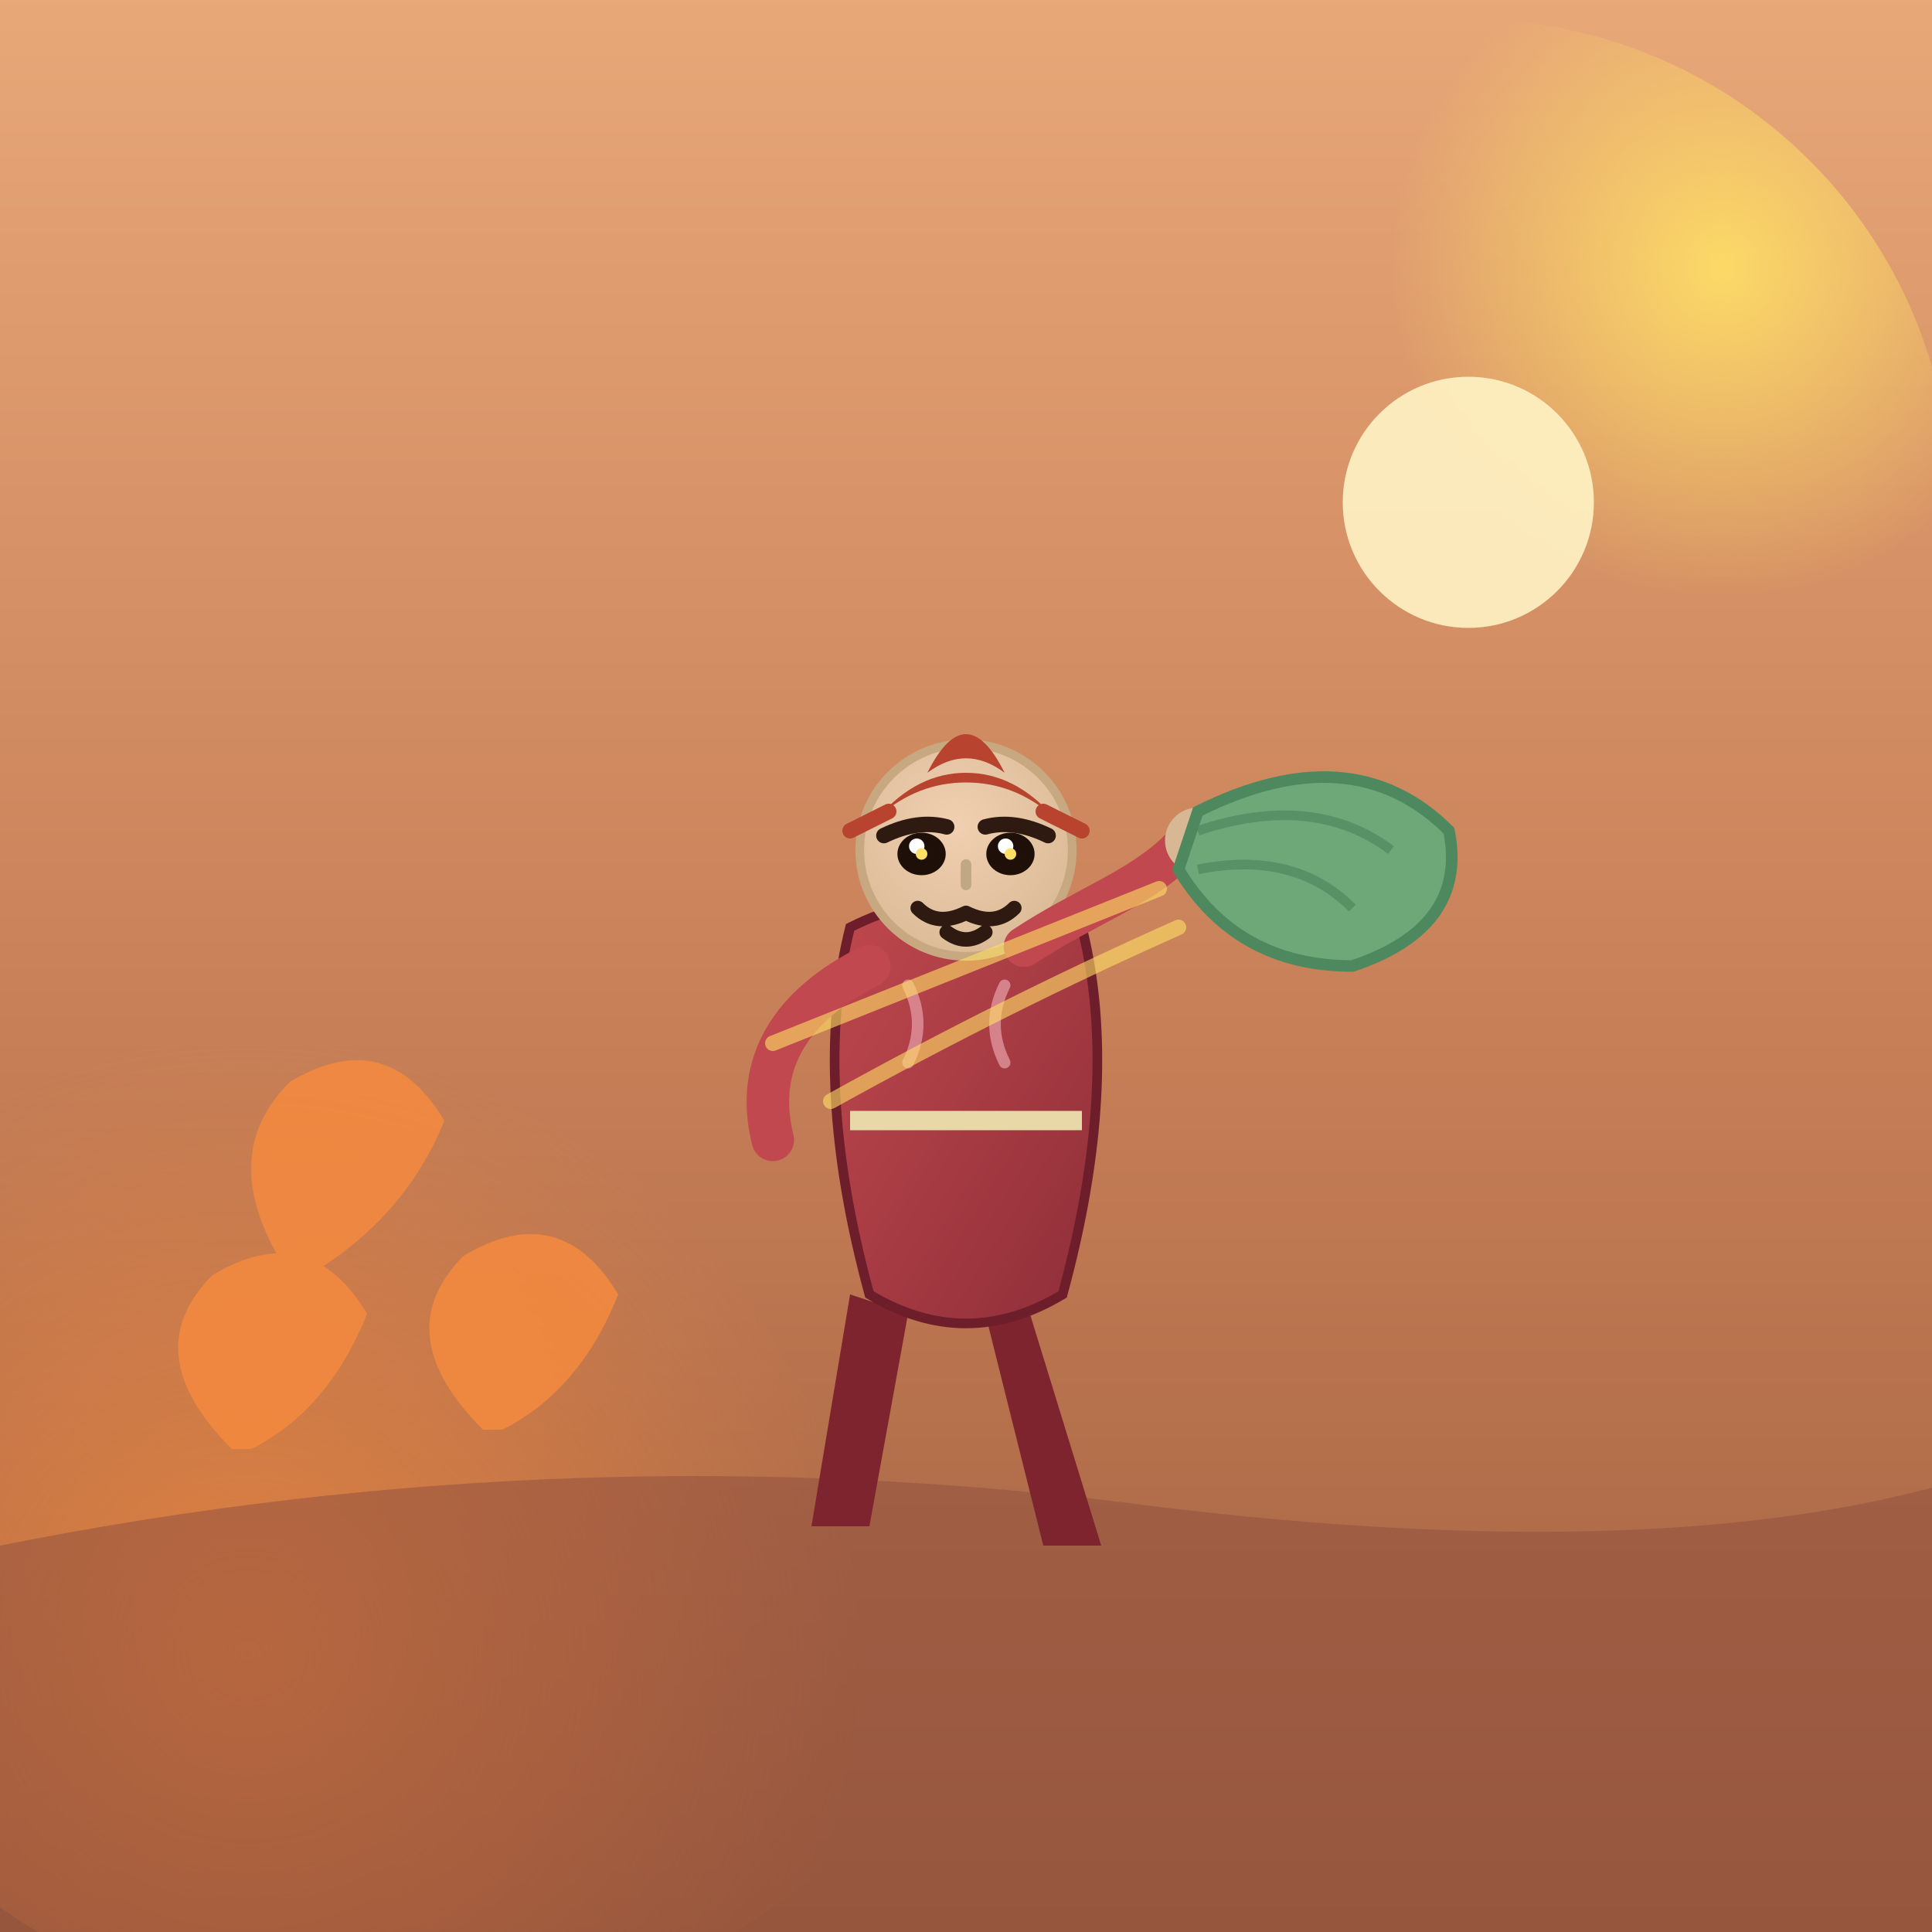
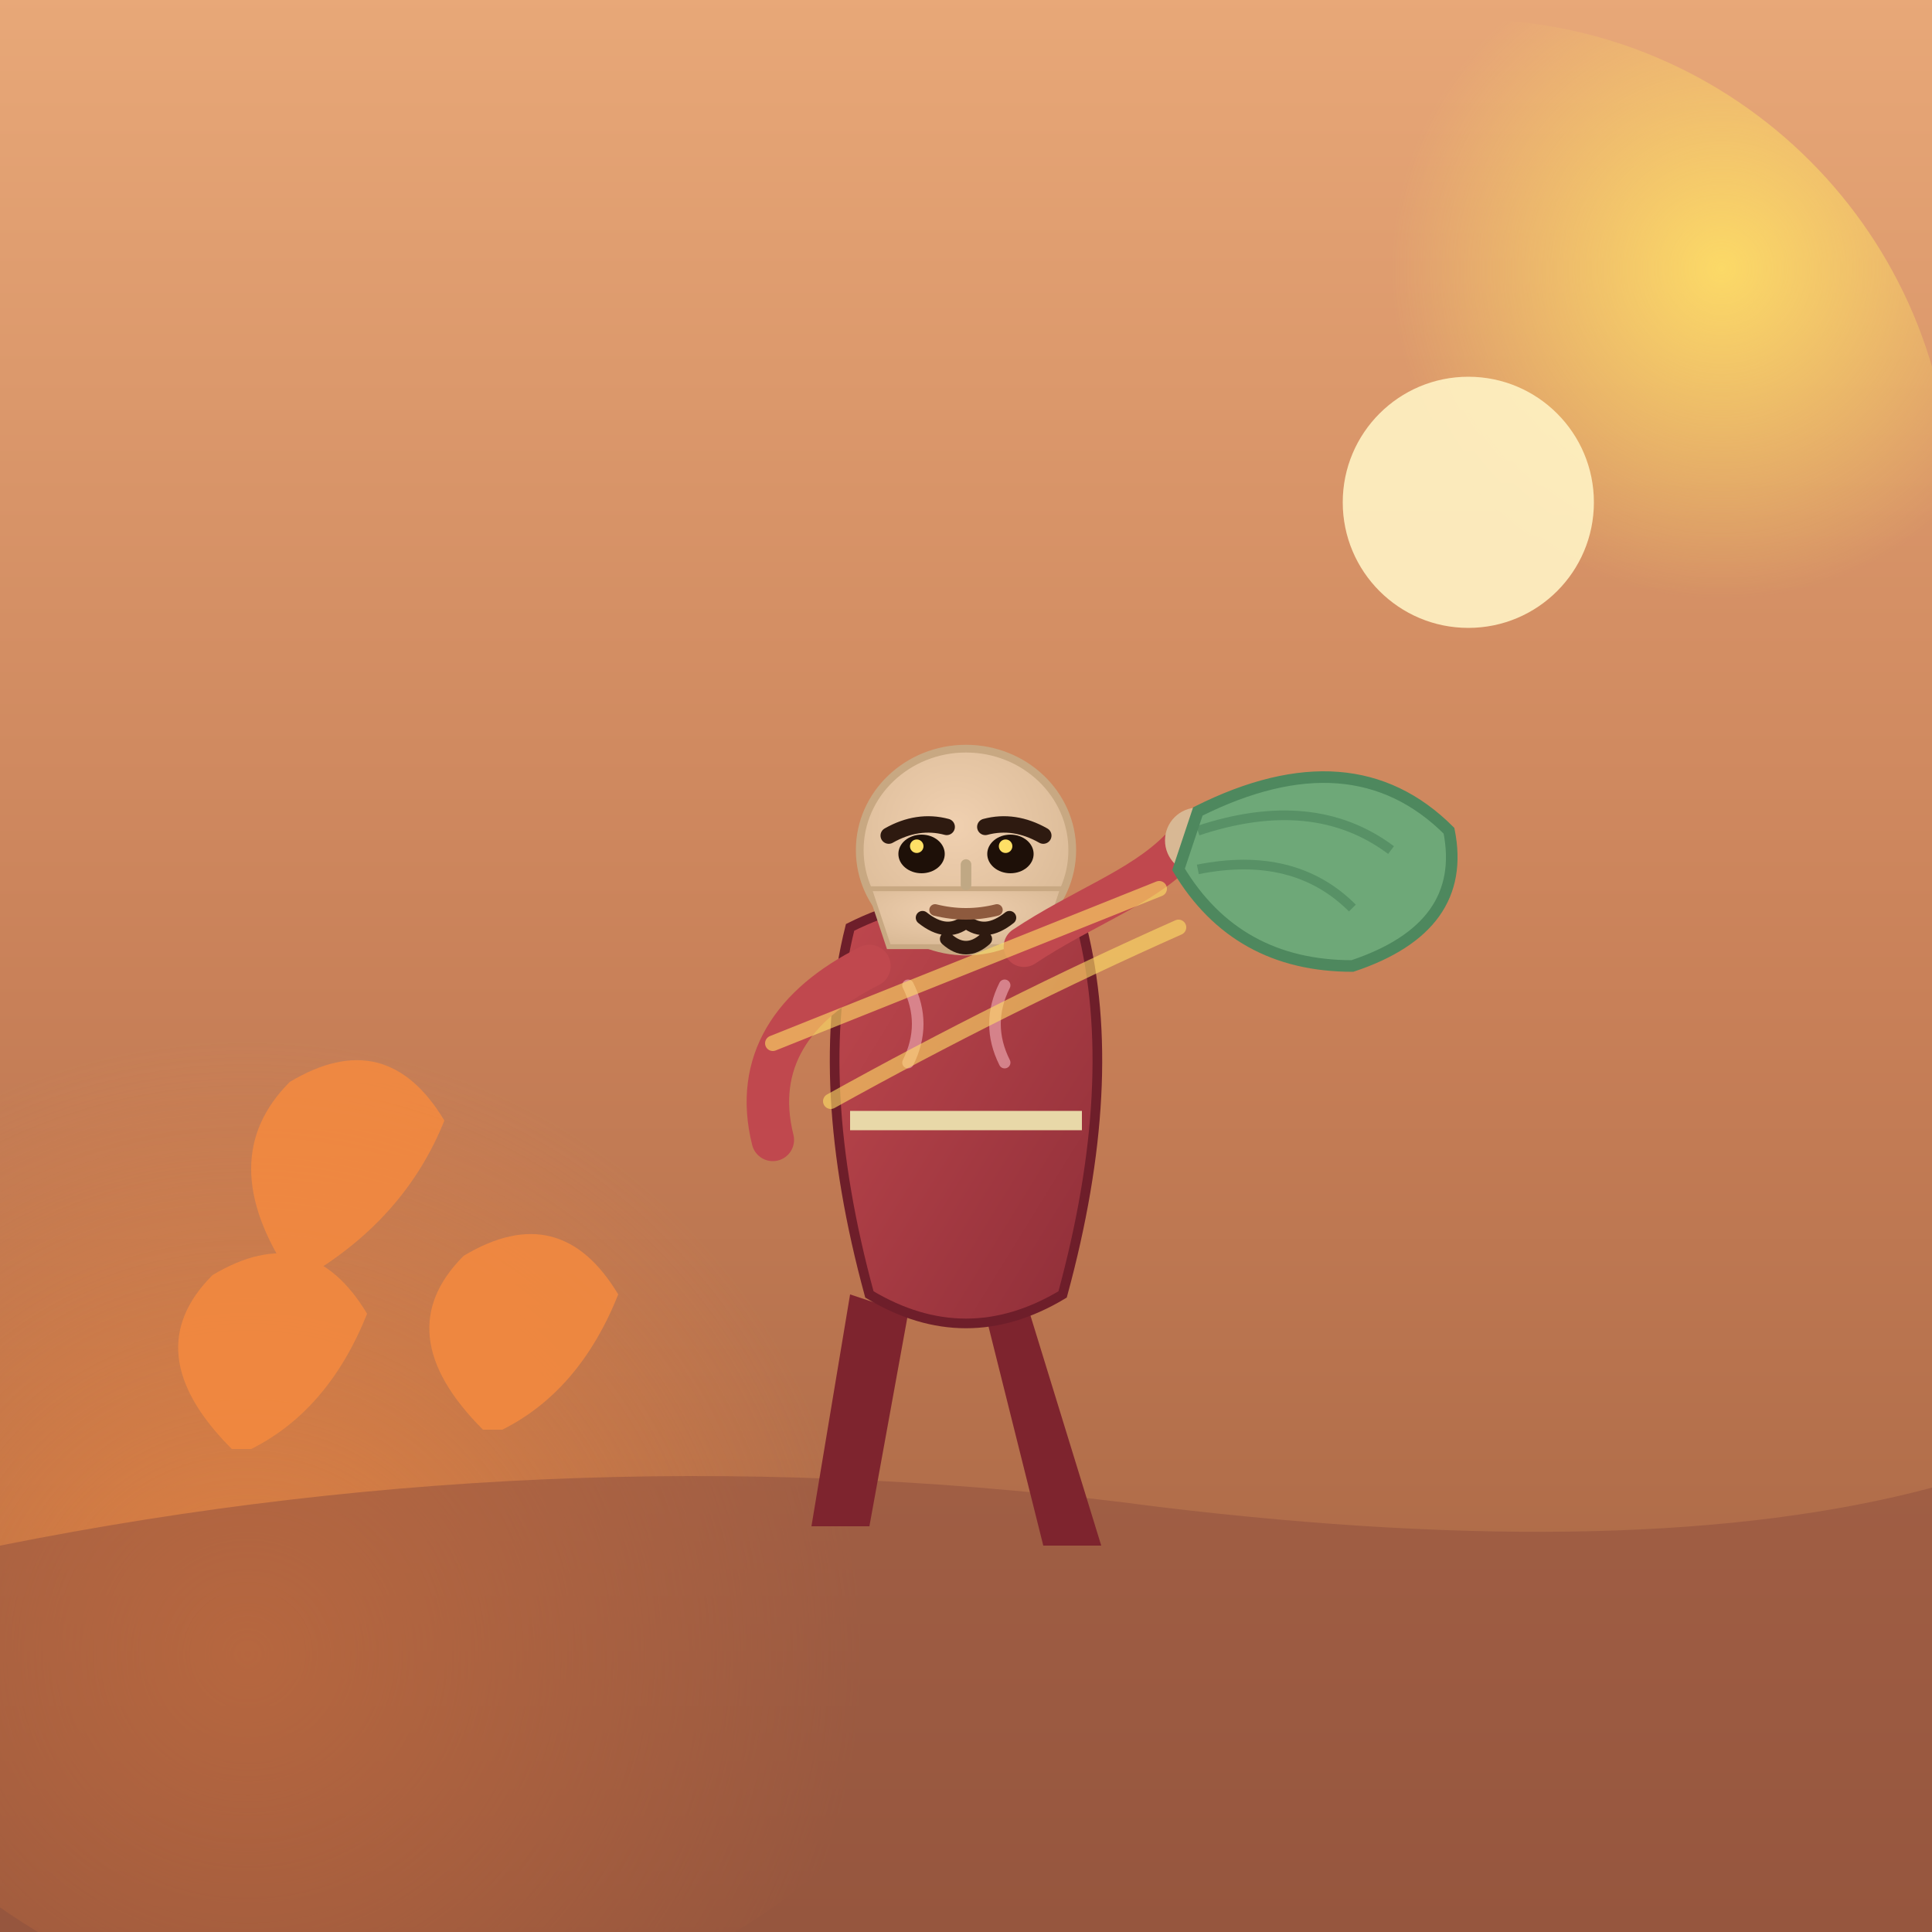
<svg xmlns="http://www.w3.org/2000/svg" viewBox="0 0 200 200" role="img" aria-label="汉钟离·三阶·东华传法·芭蕉扇烈焰滔天">
  <defs>
    <linearGradient id="bg" x1="0" y1="0" x2="0" y2="1">
      <stop offset="0%" stop-color="#E8A878" />
      <stop offset="52%" stop-color="#C88058" />
      <stop offset="100%" stop-color="#9E5E3E" />
    </linearGradient>
    <radialGradient id="sun" cx="76%" cy="26%" r="34%">
      <stop offset="0%" stop-color="#FFE066" stop-opacity="0.9" />
      <stop offset="100%" stop-color="#FFE066" stop-opacity="0" />
    </radialGradient>
    <radialGradient id="fire" cx="40%" cy="72%" r="45%">
      <stop offset="0%" stop-color="#F58A3E" stop-opacity="0.7" />
      <stop offset="100%" stop-color="#F58A3E" stop-opacity="0" />
    </radialGradient>
    <linearGradient id="robe" x1="0" y1="0" x2="1" y2="1">
      <stop offset="0%" stop-color="#C0484E" />
      <stop offset="100%" stop-color="#8E2E38" />
    </linearGradient>
    <radialGradient id="skin" cx="45%" cy="38%" r="70%">
      <stop offset="0%" stop-color="#F0D0B0" />
      <stop offset="100%" stop-color="#D8B894" />
    </radialGradient>
    <g id="hanzhongli-face">
-       <ellipse cx="0" cy="0" rx="11" ry="11" fill="url(#skin)" stroke="#C8A880" stroke-width="0.9" />
-       <path d="M -4 -8 Q 0 -11 4 -8 Q 2 -12 0 -12 Q -2 -12 -4 -8 Z" fill="#B8432E" />
-       <path d="M -8 -4 L -12 -2 M 8 -4 L 12 -2" stroke="#B8432E" stroke-width="1.6" stroke-linecap="round">
-         <animateTransform attributeName="transform" type="translate" values="0 0;0 -1;0 0" dur="3s" repeatCount="indefinite" />
-       </path>
-       <path d="M -9 -3.5 Q -5 -8 0 -8 Q 5 -8 9 -3.5 Q 5 -7 0 -7 Q -5 -7 -9 -3.5 Z" fill="#B8432E" />
-       <path d="M -8.5 -1.5 Q -5 -3.2 -2 -2.4 M 8.5 -1.5 Q 5 -3.2 2 -2.4" stroke="#2E1A10" stroke-width="1.6" stroke-linecap="round" fill="none" />
-       <ellipse cx="-4.6" cy="0.4" rx="2.5" ry="2.2" fill="#1E1008" />
-       <ellipse cx="4.6" cy="0.4" rx="2.5" ry="2.2" fill="#1E1008" />
-       <circle cx="-5.1" cy="-0.4" r="0.8" fill="#FFF" />
-       <circle cx="4.1" cy="-0.4" r="0.8" fill="#FFF" />
-       <circle cx="-4.6" cy="0.4" r="0.6" fill="#FFE066" />
-       <circle cx="4.6" cy="0.4" r="0.6" fill="#FFE066" />
+       <ellipse cx="0" cy="0" rx="11" ry="10.5" fill="url(#skin)" stroke="#C8A882" stroke-width="0.8" />
+       <path d="M -10 4 L 10 4 L 8 10 L -8 10 Z" fill="url(#skin)" stroke="#C8A882" stroke-width="0.5" />
+       <path d="M -4.5 7 Q -2 9 0 7.4 M 0 7.4 Q 2 9 4.5 7 M -2 9.2 Q 0 11 2 9.2" stroke="#2E1A10" stroke-width="1.4" stroke-linecap="round" fill="none" />
+       <path d="M -8 -1.5 Q -5 -3.2 -2 -2.4 M 8 -1.5 Q 5 -3.2 2 -2.4" stroke="#2E1A10" stroke-width="1.7" stroke-linecap="round" fill="none" />
+       <ellipse cx="-4.6" cy="0.4" rx="2.4" ry="2" fill="#1E1008" />
+       <ellipse cx="4.6" cy="0.4" rx="2.4" ry="2" fill="#1E1008" />
+       <circle cx="-5.1" cy="-0.4" r="0.7" fill="#FFE066" />
+       <circle cx="4.1" cy="-0.4" r="0.7" fill="#FFE066" />
      <path d="M 0 1.5 L 0 3.6" stroke="#C0A884" stroke-width="1.1" stroke-linecap="round" />
-       <path d="M -5 6 Q -3 8 0 6.5 M 0 6.5 Q 3 8 5 6 M -2 8.5 Q 0 10 2 8.5" stroke="#2E1A10" stroke-width="1.5" stroke-linecap="round" fill="none" />
+       <path d="M -3.2 6.2 Q 0 7 3.2 6.2" fill="none" stroke="#8E5A3E" stroke-width="1.2" stroke-linecap="round" />
    </g>
  </defs>
  <rect width="200" height="200" fill="url(#bg)" />
  <circle cx="152" cy="52" r="50" fill="url(#sun)">
    <animate attributeName="opacity" values="0.9;0.65;0.9" dur="3.2s" repeatCount="indefinite" />
  </circle>
  <circle cx="152" cy="52" r="13" fill="#FFF3C4" opacity="0.9">
    <animate attributeName="r" values="13;15;13" dur="3.2s" repeatCount="indefinite" />
  </circle>
  <circle cx="40" cy="140" r="70" fill="url(#fire)">
    <animate attributeName="opacity" values="0.7;0.4;0.7" dur="2.8s" repeatCount="indefinite" />
  </circle>
  <g fill="#F58A3E" opacity="0.85">
    <path d="M 30 132 Q 22 120 30 112 Q 40 106 46 116 Q 42 126 32 132 Z">
      <animate attributeName="opacity" values="0.85;0.4;0.85" dur="1.6s" repeatCount="indefinite" />
    </path>
    <path d="M 50 148 Q 40 138 48 130 Q 58 124 64 134 Q 60 144 52 148 Z">
      <animate attributeName="opacity" values="0.8;0.35;0.8" dur="1.9s" repeatCount="indefinite" />
    </path>
    <path d="M 24 150 Q 14 140 22 132 Q 32 126 38 136 Q 34 146 26 150 Z">
      <animate attributeName="opacity" values="0.75;0.3;0.75" dur="2.2s" repeatCount="indefinite" />
    </path>
  </g>
  <path d="M 0 160 Q 60 148 120 156 Q 170 162 200 154 L 200 200 L 0 200 Z" fill="#8E4E3E" opacity="0.5" />
  <path d="M 88 134 L 84 158 L 90 158 L 94 136 Z" fill="#7E242E" />
  <path d="M 106 134 L 114 160 L 108 160 L 102 136 Z" fill="#7E242E" />
  <path d="M 88 96 Q 84 112 90 134 Q 100 140 110 134 Q 116 112 112 96 Q 100 90 88 96 Z" fill="url(#robe)" stroke="#6E1E2A" stroke-width="1" />
  <path d="M 88 116 L 112 116" stroke="#E8D8A8" stroke-width="2" />
  <path d="M 94 102 Q 96 106 94 110 M 104 102 Q 102 106 104 110" stroke="#E8A0A8" stroke-width="1.2" stroke-linecap="round" fill="none" opacity="0.7" />
  <use href="#hanzhongli-face" transform="translate(100,88) scale(1)" />
  <path d="M 90 100 C 82 104 78 110 80 118" fill="none" stroke="#C0484E" stroke-width="4.4" stroke-linecap="round" />
  <g>
    <animateTransform attributeName="transform" type="rotate" values="-6 108 98;4 108 98;-6 108 98" dur="1.8s" repeatCount="indefinite" />
    <path d="M 106 98 C 112 94 118 92 122 88" fill="none" stroke="#C0484E" stroke-width="4.2" stroke-linecap="round" />
    <circle cx="124" cy="87" r="3.4" fill="#D8B894" />
    <path d="M 124 84 Q 140 76 150 86 Q 152 96 140 100 Q 128 100 122 90 Z" fill="#6EA878" stroke="#4E885E" stroke-width="1.2" />
    <path d="M 124 86 Q 136 82 144 88 M 124 90 Q 134 88 140 94" stroke="#4E885E" stroke-width="1" opacity="0.7" fill="none" />
  </g>
  <g stroke="#FFE066" stroke-width="1.6" opacity="0.6" stroke-linecap="round">
    <path d="M 120 92 Q 100 100 80 108">
      <animate attributeName="opacity" values="0.6;0.2;0.6" dur="1.8s" repeatCount="indefinite" />
    </path>
    <path d="M 122 96 Q 104 104 86 114">
      <animate attributeName="opacity" values="0.5;0.15;0.5" dur="2.2s" repeatCount="indefinite" />
    </path>
  </g>
  <g fill="#FFE066">
    <circle cx="44" cy="104">
      <animate attributeName="cy" values="104;94;104" dur="3.2s" repeatCount="indefinite" />
      <animate attributeName="opacity" values="0.6;0.15;0.6" dur="3.2s" repeatCount="indefinite" />
    </circle>
    <circle cx="152" cy="96">
      <animate attributeName="cy" values="96;86;96" dur="3.6s" repeatCount="indefinite" />
      <animate attributeName="opacity" values="0.5;0.12;0.5" dur="3.6s" repeatCount="indefinite" />
    </circle>
  </g>
</svg>
